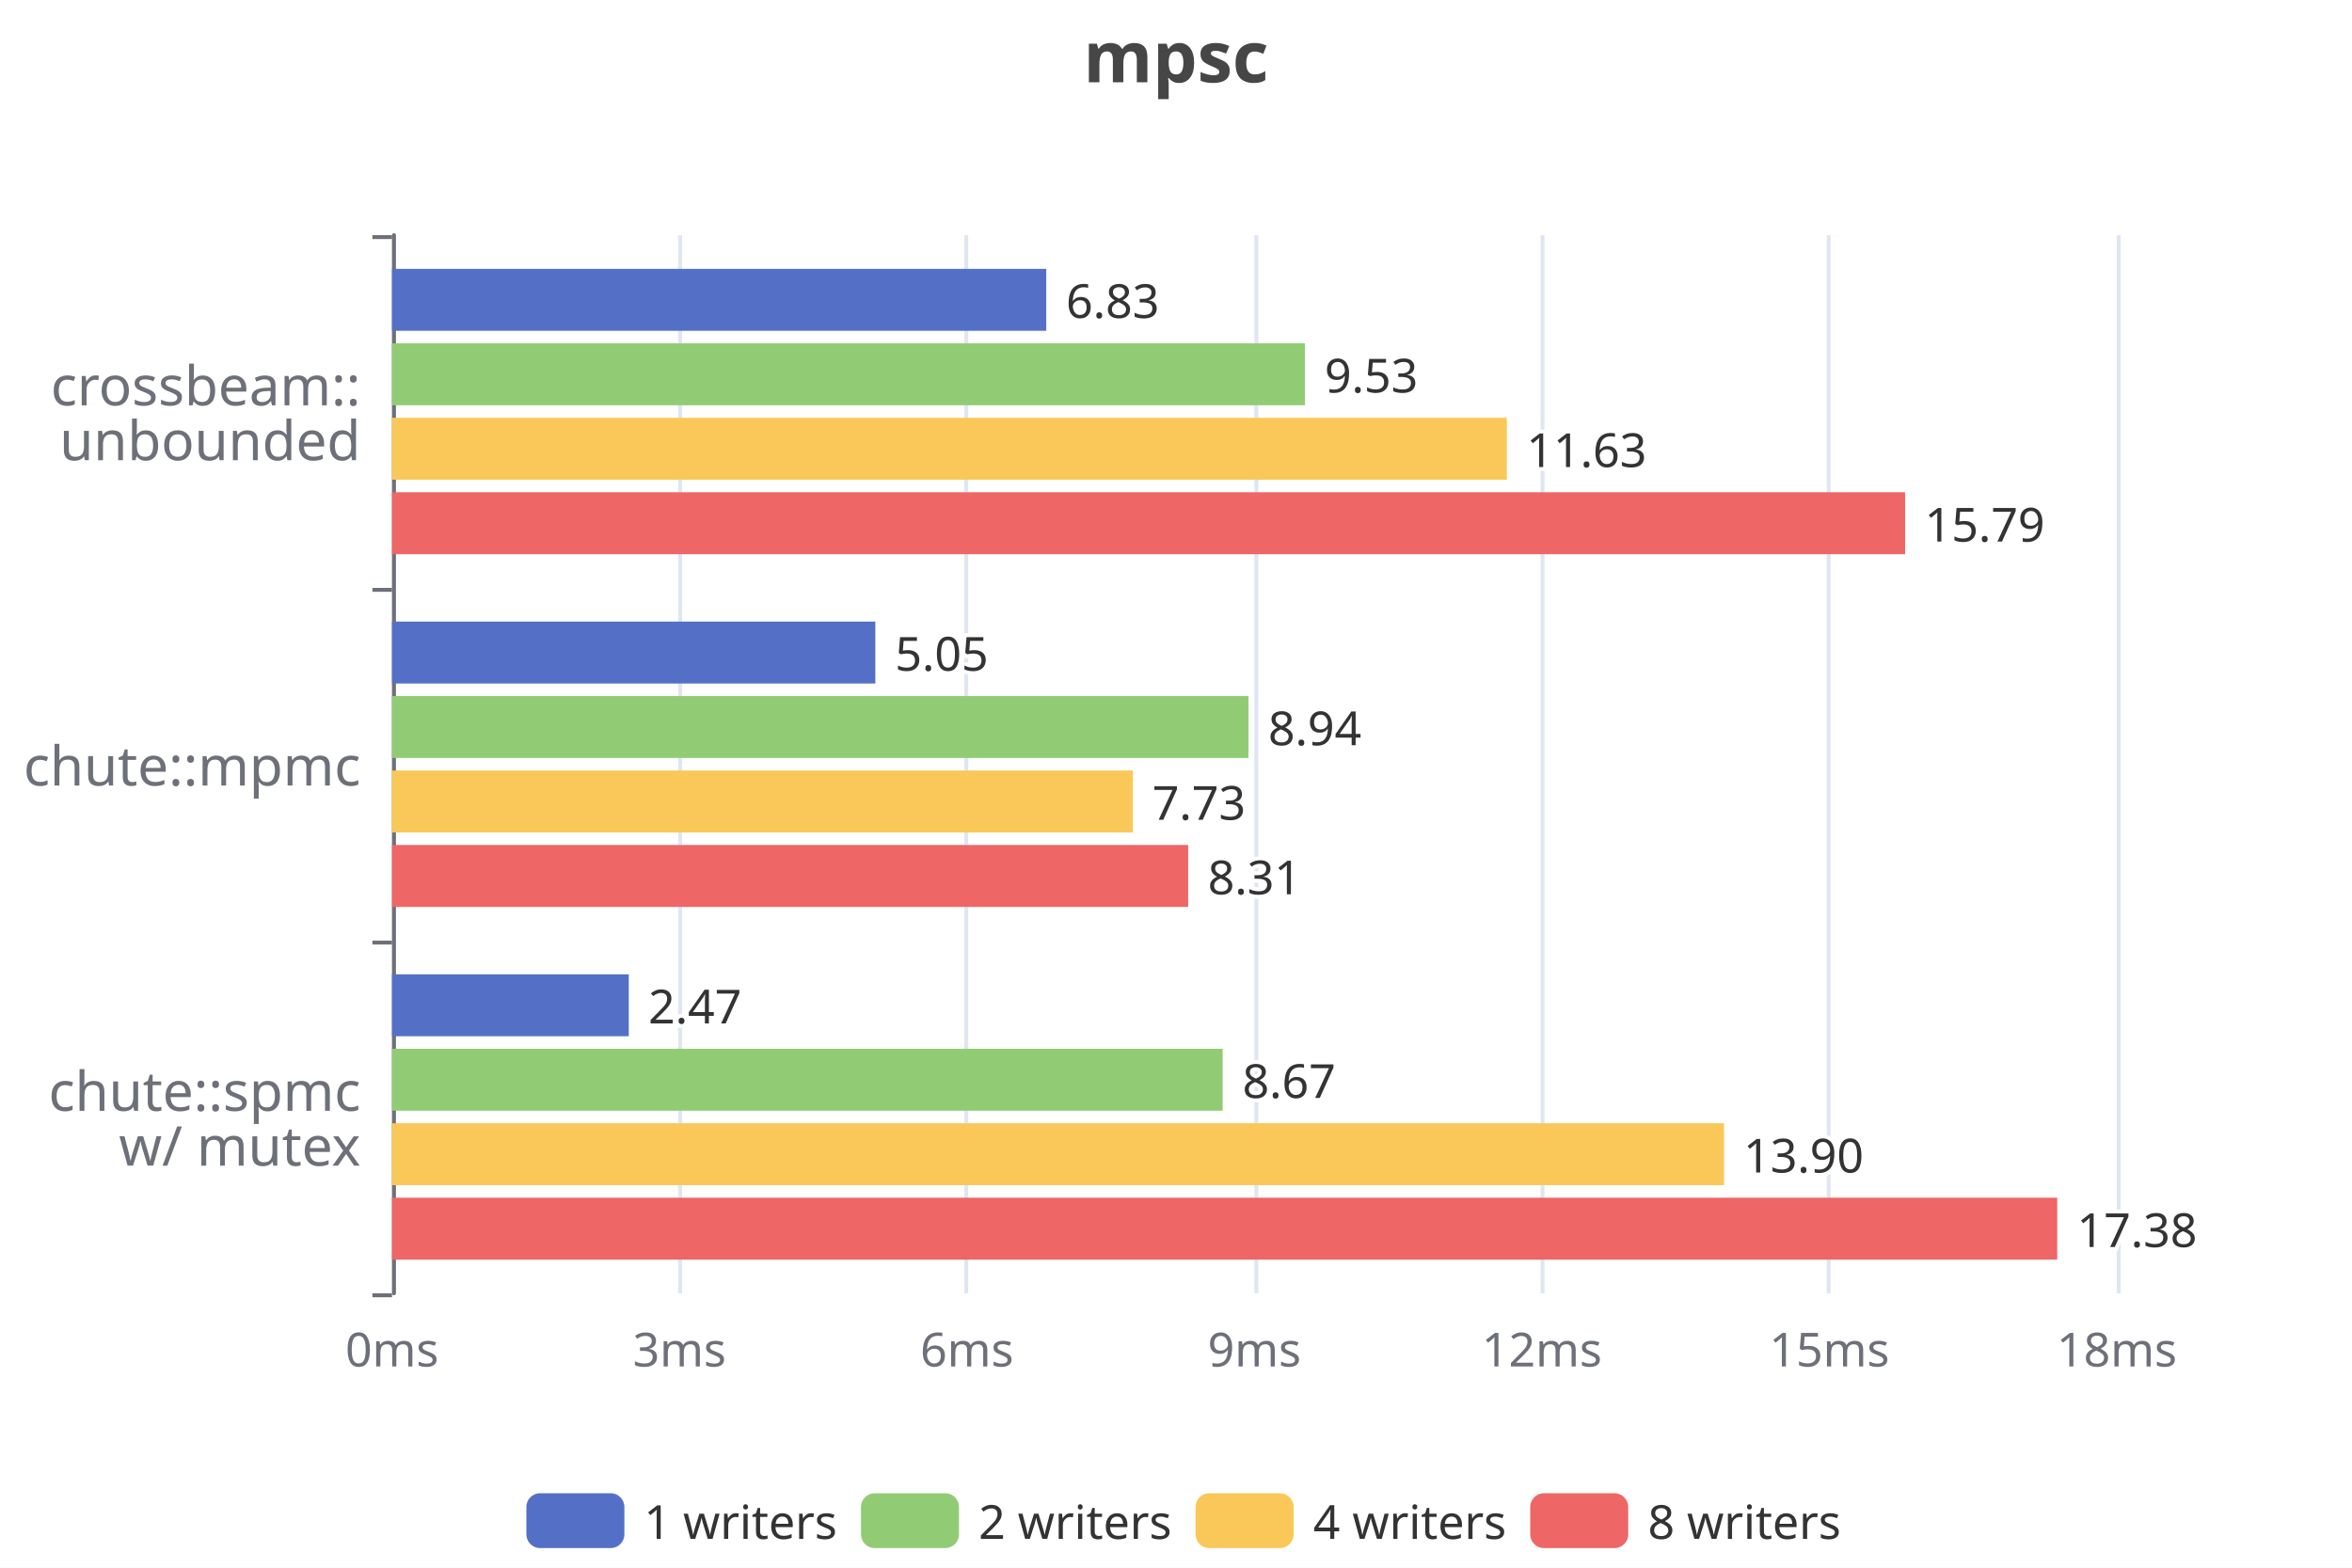
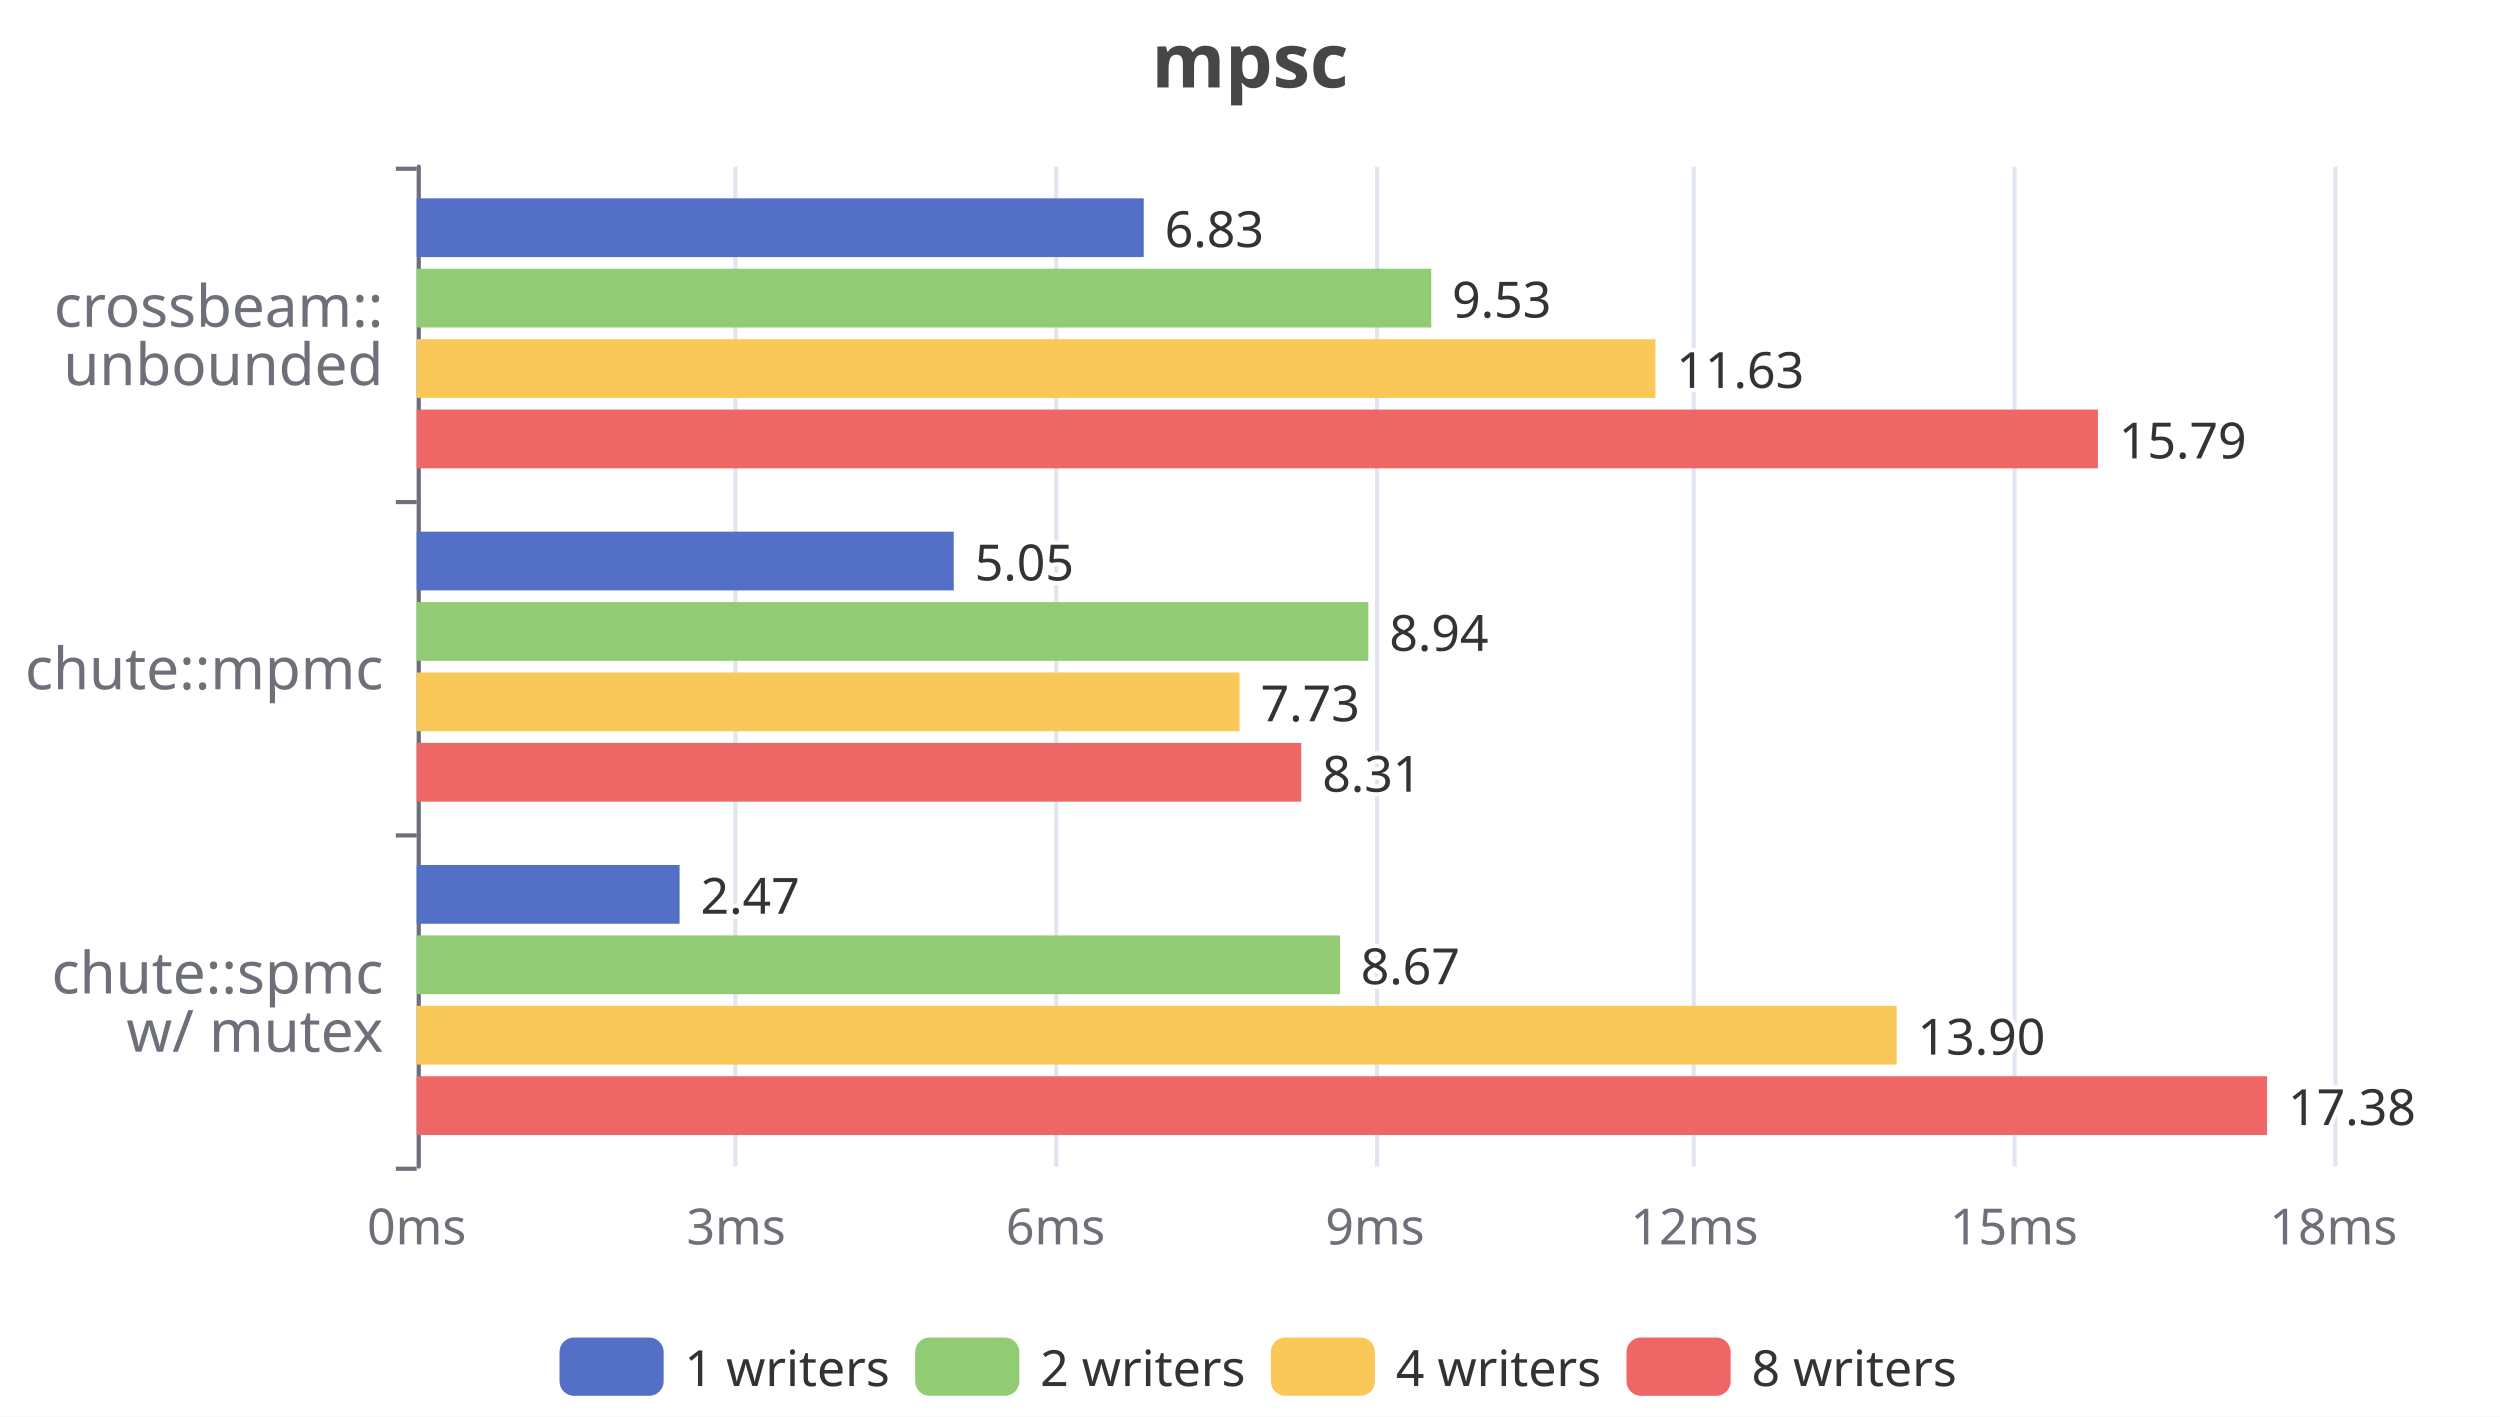
- <svg xmlns="http://www.w3.org/2000/svg" width="600" height="400" version="1.1" baseProfile="full" viewBox="0 0 600 400">
-   <rect width="600" height="400" x="0" y="0" id="0" fill="#FFFFFF" />
-   <path d="M100.5 60L100.5 330" fill="none" stroke="#E0E6F1" />
-   <path d="M173.5 60L173.5 330" fill="none" stroke="#E0E6F1" />
-   <path d="M246.5 60L246.5 330" fill="none" stroke="#E0E6F1" />
-   <path d="M320.5 60L320.5 330" fill="none" stroke="#E0E6F1" />
-   <path d="M393.5 60L393.5 330" fill="none" stroke="#E0E6F1" />
-   <path d="M466.5 60L466.5 330" fill="none" stroke="#E0E6F1" />
-   <path d="M540.5 60L540.5 330" fill="none" stroke="#E0E6F1" />
-   <path d="M100.5 330L100.5 60" fill="none" stroke="#6E7079" stroke-linecap="round" />
-   <path d="M100 330.5L95 330.5" fill="none" stroke="#6E7079" />
-   <path d="M100 240.5L95 240.5" fill="none" stroke="#6E7079" />
-   <path d="M100 150.5L95 150.5" fill="none" stroke="#6E7079" />
-   <path d="M100 60.5L95 60.5" fill="none" stroke="#6E7079" />
-   <text dominant-baseline="central" text-anchor="end" style="font-size:14px;font-family:sans-serif;" y="-7" transform="translate(92 285)" fill="#6E7079">chute::spmc</text>
-   <text dominant-baseline="central" text-anchor="end" style="font-size:14px;font-family:sans-serif;" xml:space="preserve" y="7" transform="translate(92 285)" fill="#6E7079">w/ mutex</text>
-   <text dominant-baseline="central" text-anchor="end" style="font-size:14px;font-family:sans-serif;" transform="translate(92 195)" fill="#6E7079">chute::mpmc</text>
-   <text dominant-baseline="central" text-anchor="end" style="font-size:14px;font-family:sans-serif;" y="-7" transform="translate(92 105)" fill="#6E7079">crossbeam::</text>
-   <text dominant-baseline="central" text-anchor="end" style="font-size:14px;font-family:sans-serif;" y="7" transform="translate(92 105)" fill="#6E7079">unbounded</text>
-   <text dominant-baseline="central" text-anchor="middle" style="font-size:12px;font-family:sans-serif;" y="6" transform="translate(100 338)" fill="#6E7079">0ms</text>
-   <text dominant-baseline="central" text-anchor="middle" style="font-size:12px;font-family:sans-serif;" y="6" transform="translate(173.3333 338)" fill="#6E7079">3ms</text>
-   <text dominant-baseline="central" text-anchor="middle" style="font-size:12px;font-family:sans-serif;" y="6" transform="translate(246.6667 338)" fill="#6E7079">6ms</text>
-   <text dominant-baseline="central" text-anchor="middle" style="font-size:12px;font-family:sans-serif;" y="6" transform="translate(320 338)" fill="#6E7079">9ms</text>
-   <text dominant-baseline="central" text-anchor="middle" style="font-size:12px;font-family:sans-serif;" y="6" transform="translate(393.3333 338)" fill="#6E7079">12ms</text>
-   <text dominant-baseline="central" text-anchor="middle" style="font-size:12px;font-family:sans-serif;" y="6" transform="translate(466.6667 338)" fill="#6E7079">15ms</text>
-   <text dominant-baseline="central" text-anchor="middle" style="font-size:12px;font-family:sans-serif;" y="6" transform="translate(540 338)" fill="#6E7079">18ms</text>
-   <path d="M100 248.6l60.4 0l0 15.8l-60.4 0Z" fill="#5470c6" />
-   <path d="M100 158.6l123.3 0l0 15.8l-123.3 0Z" fill="#5470c6" />
-   <path d="M100 68.6l166.9 0l0 15.8l-166.9 0Z" fill="#5470c6" />
-   <path d="M100 267.6l211.9 0l0 15.8l-211.9 0Z" fill="#91cc75" />
-   <path d="M100 177.6l218.5 0l0 15.8l-218.5 0Z" fill="#91cc75" />
-   <path d="M100 87.6l232.9 0l0 15.8l-232.9 0Z" fill="#91cc75" />
-   <path d="M100 286.6l339.8 0l0 15.8l-339.8 0Z" fill="#fac858" />
-   <path d="M100 196.6l189 0l0 15.8l-189 0Z" fill="#fac858" />
-   <path d="M100 106.6l284.4 0l0 15.8l-284.4 0Z" fill="#fac858" />
-   <path d="M100 305.6l424.8 0l0 15.8l-424.8 0Z" fill="#ee6666" />
-   <path d="M100 215.6l203.1 0l0 15.8l-203.1 0Z" fill="#ee6666" />
-   <path d="M100 125.6l386 0l0 15.8l-386 0Z" fill="#ee6666" />
-   <text dominant-baseline="central" text-anchor="start" style="font-size:12px;font-family:sans-serif;" transform="translate(165.3874 256.4739)" fill="#333" stroke="rgb(255,255,255)" stroke-width="2" paint-order="stroke" stroke-miterlimit="2">2.47</text>
-   <text dominant-baseline="central" text-anchor="start" style="font-size:12px;font-family:sans-serif;" transform="translate(228.3337 166.4739)" fill="#333" stroke="rgb(255,255,255)" stroke-width="2" paint-order="stroke" stroke-miterlimit="2">5.05</text>
-   <text dominant-baseline="central" text-anchor="start" style="font-size:12px;font-family:sans-serif;" transform="translate(271.9482 76.4739)" fill="#333" stroke="rgb(255,255,255)" stroke-width="2" paint-order="stroke" stroke-miterlimit="2">6.83</text>
-   <text dominant-baseline="central" text-anchor="start" style="font-size:12px;font-family:sans-serif;" transform="translate(316.9368 275.4913)" fill="#333" stroke="rgb(255,255,255)" stroke-width="2" paint-order="stroke" stroke-miterlimit="2">8.67</text>
-   <text dominant-baseline="central" text-anchor="start" style="font-size:12px;font-family:sans-serif;" transform="translate(323.505 185.4913)" fill="#333" stroke="rgb(255,255,255)" stroke-width="2" paint-order="stroke" stroke-miterlimit="2">8.94</text>
-   <text dominant-baseline="central" text-anchor="start" style="font-size:12px;font-family:sans-serif;" transform="translate(337.9171 95.4913)" fill="#333" stroke="rgb(255,255,255)" stroke-width="2" paint-order="stroke" stroke-miterlimit="2">9.53</text>
-   <text dominant-baseline="central" text-anchor="start" style="font-size:12px;font-family:sans-serif;" transform="translate(444.7631 294.5087)" fill="#333" stroke="rgb(255,255,255)" stroke-width="2" paint-order="stroke" stroke-miterlimit="2">13.90</text>
-   <text dominant-baseline="central" text-anchor="start" style="font-size:12px;font-family:sans-serif;" transform="translate(293.9566 204.5087)" fill="#333" stroke="rgb(255,255,255)" stroke-width="2" paint-order="stroke" stroke-miterlimit="2">7.73</text>
-   <text dominant-baseline="central" text-anchor="start" style="font-size:12px;font-family:sans-serif;" transform="translate(389.3977 114.5087)" fill="#333" stroke="rgb(255,255,255)" stroke-width="2" paint-order="stroke" stroke-miterlimit="2">11.63</text>
-   <text dominant-baseline="central" text-anchor="start" style="font-size:12px;font-family:sans-serif;" transform="translate(529.8216 313.5261)" fill="#333" stroke="rgb(255,255,255)" stroke-width="2" paint-order="stroke" stroke-miterlimit="2">17.38</text>
-   <text dominant-baseline="central" text-anchor="start" style="font-size:12px;font-family:sans-serif;" transform="translate(308.1028 223.5261)" fill="#333" stroke="rgb(255,255,255)" stroke-width="2" paint-order="stroke" stroke-miterlimit="2">8.31</text>
-   <text dominant-baseline="central" text-anchor="start" style="font-size:12px;font-family:sans-serif;" transform="translate(490.9735 133.5261)" fill="#333" stroke="rgb(255,255,255)" stroke-width="2" paint-order="stroke" stroke-miterlimit="2">15.79</text>
-   <path d="M-5 -5l341.4 0l0 24l-341.4 0Z" transform="translate(134.28 381)" fill="rgb(0,0,0)" fill-opacity="0" stroke="#ccc" stroke-width="0" />
-   <path d="M3.5 0L21.5 0A3.5 3.5 0 0 1 25 3.5L25 10.5A3.5 3.5 0 0 1 21.5 14L3.5 14A3.5 3.5 0 0 1 0 10.5L0 3.5A3.5 3.5 0 0 1 3.5 0" transform="translate(134.28 381)" fill="#5470c6" />
-   <text dominant-baseline="central" text-anchor="start" style="font-size:12px;font-family:sans-serif;" xml:space="preserve" x="30" y="7" transform="translate(134.28 381)" fill="#333">1 writers</text>
-   <path d="M3.5 0L21.5 0A3.5 3.5 0 0 1 25 3.5L25 10.5A3.5 3.5 0 0 1 21.5 14L3.5 14A3.5 3.5 0 0 1 0 10.5L0 3.5A3.5 3.5 0 0 1 3.5 0" transform="translate(219.64 381)" fill="#91cc75" />
-   <text dominant-baseline="central" text-anchor="start" style="font-size:12px;font-family:sans-serif;" xml:space="preserve" x="30" y="7" transform="translate(219.64 381)" fill="#333">2 writers</text>
-   <path d="M3.5 0L21.5 0A3.5 3.5 0 0 1 25 3.5L25 10.5A3.5 3.5 0 0 1 21.5 14L3.5 14A3.5 3.5 0 0 1 0 10.5L0 3.5A3.5 3.5 0 0 1 3.5 0" transform="translate(305 381)" fill="#fac858" />
-   <text dominant-baseline="central" text-anchor="start" style="font-size:12px;font-family:sans-serif;" xml:space="preserve" x="30" y="7" transform="translate(305 381)" fill="#333">4 writers</text>
-   <path d="M3.5 0L21.5 0A3.5 3.5 0 0 1 25 3.5L25 10.5A3.5 3.5 0 0 1 21.5 14L3.5 14A3.5 3.5 0 0 1 0 10.5L0 3.5A3.5 3.5 0 0 1 3.5 0" transform="translate(390.36 381)" fill="#ee6666" />
-   <text dominant-baseline="central" text-anchor="start" style="font-size:12px;font-family:sans-serif;" xml:space="preserve" x="30" y="7" transform="translate(390.36 381)" fill="#333">8 writers</text>
+ <svg xmlns="http://www.w3.org/2000/svg" width="600" height="340" version="1.1" baseProfile="full" viewBox="0 0 600 340">
+   <rect width="600" height="340" x="0" y="0" id="0" fill="#FFFFFF" />
+   <path d="M100.5 40L100.5 280" fill="none" stroke="#E0E6F1" />
+   <path d="M176.5 40L176.5 280" fill="none" stroke="#E0E6F1" />
+   <path d="M253.5 40L253.5 280" fill="none" stroke="#E0E6F1" />
+   <path d="M330.5 40L330.5 280" fill="none" stroke="#E0E6F1" />
+   <path d="M406.5 40L406.5 280" fill="none" stroke="#E0E6F1" />
+   <path d="M483.5 40L483.5 280" fill="none" stroke="#E0E6F1" />
+   <path d="M560.5 40L560.5 280" fill="none" stroke="#E0E6F1" />
+   <path d="M100.5 280L100.5 40" fill="none" stroke="#6E7079" stroke-linecap="round" />
+   <path d="M100 280.5L95 280.5" fill="none" stroke="#6E7079" />
+   <path d="M100 200.5L95 200.5" fill="none" stroke="#6E7079" />
+   <path d="M100 120.5L95 120.5" fill="none" stroke="#6E7079" />
+   <path d="M100 40.5L95 40.5" fill="none" stroke="#6E7079" />
+   <text dominant-baseline="central" text-anchor="end" style="font-size:14px;font-family:sans-serif;" y="-7" transform="translate(92 240)" fill="#6E7079">chute::spmc</text>
+   <text dominant-baseline="central" text-anchor="end" style="font-size:14px;font-family:sans-serif;" xml:space="preserve" y="7" transform="translate(92 240)" fill="#6E7079">w/ mutex</text>
+   <text dominant-baseline="central" text-anchor="end" style="font-size:14px;font-family:sans-serif;" transform="translate(92 160)" fill="#6E7079">chute::mpmc</text>
+   <text dominant-baseline="central" text-anchor="end" style="font-size:14px;font-family:sans-serif;" y="-7" transform="translate(92 80)" fill="#6E7079">crossbeam::</text>
+   <text dominant-baseline="central" text-anchor="end" style="font-size:14px;font-family:sans-serif;" y="7" transform="translate(92 80)" fill="#6E7079">unbounded</text>
+   <text dominant-baseline="central" text-anchor="middle" style="font-size:12px;font-family:sans-serif;" y="6" transform="translate(100 288)" fill="#6E7079">0ms</text>
+   <text dominant-baseline="central" text-anchor="middle" style="font-size:12px;font-family:sans-serif;" y="6" transform="translate(176.6667 288)" fill="#6E7079">3ms</text>
+   <text dominant-baseline="central" text-anchor="middle" style="font-size:12px;font-family:sans-serif;" y="6" transform="translate(253.3333 288)" fill="#6E7079">6ms</text>
+   <text dominant-baseline="central" text-anchor="middle" style="font-size:12px;font-family:sans-serif;" y="6" transform="translate(330 288)" fill="#6E7079">9ms</text>
+   <text dominant-baseline="central" text-anchor="middle" style="font-size:12px;font-family:sans-serif;" y="6" transform="translate(406.6667 288)" fill="#6E7079">12ms</text>
+   <text dominant-baseline="central" text-anchor="middle" style="font-size:12px;font-family:sans-serif;" y="6" transform="translate(483.3333 288)" fill="#6E7079">15ms</text>
+   <text dominant-baseline="central" text-anchor="middle" style="font-size:12px;font-family:sans-serif;" y="6" transform="translate(560 288)" fill="#6E7079">18ms</text>
+   <path d="M100 207.6l63.1 0l0 14.1l-63.1 0Z" fill="#5470c6" />
+   <path d="M100 127.6l128.9 0l0 14.1l-128.9 0Z" fill="#5470c6" />
+   <path d="M100 47.6l174.5 0l0 14.1l-174.5 0Z" fill="#5470c6" />
+   <path d="M100 224.5l221.6 0l0 14.1l-221.6 0Z" fill="#91cc75" />
+   <path d="M100 144.5l228.4 0l0 14.1l-228.4 0Z" fill="#91cc75" />
+   <path d="M100 64.5l243.5 0l0 14.1l-243.5 0Z" fill="#91cc75" />
+   <path d="M100 241.4l355.2 0l0 14.1l-355.2 0Z" fill="#fac858" />
+   <path d="M100 161.4l197.5 0l0 14.1l-197.5 0Z" fill="#fac858" />
+   <path d="M100 81.4l297.3 0l0 14.1l-297.3 0Z" fill="#fac858" />
+   <path d="M100 258.3l444.1 0l0 14.1l-444.1 0Z" fill="#ee6666" />
+   <path d="M100 178.3l212.3 0l0 14.1l-212.3 0Z" fill="#ee6666" />
+   <path d="M100 98.3l403.5 0l0 14.1l-403.5 0Z" fill="#ee6666" />
+   <text dominant-baseline="central" text-anchor="start" style="font-size:12px;font-family:sans-serif;" transform="translate(168.1323 214.6435)" fill="#333" stroke="rgb(255,255,255)" stroke-width="2" paint-order="stroke" stroke-miterlimit="2">2.47</text>
+   <text dominant-baseline="central" text-anchor="start" style="font-size:12px;font-family:sans-serif;" transform="translate(233.9398 134.6435)" fill="#333" stroke="rgb(255,255,255)" stroke-width="2" paint-order="stroke" stroke-miterlimit="2">5.05</text>
+   <text dominant-baseline="central" text-anchor="start" style="font-size:12px;font-family:sans-serif;" transform="translate(279.5368 54.6435)" fill="#333" stroke="rgb(255,255,255)" stroke-width="2" paint-order="stroke" stroke-miterlimit="2">6.83</text>
+   <text dominant-baseline="central" text-anchor="start" style="font-size:12px;font-family:sans-serif;" transform="translate(326.5703 231.5478)" fill="#333" stroke="rgb(255,255,255)" stroke-width="2" paint-order="stroke" stroke-miterlimit="2">8.67</text>
+   <text dominant-baseline="central" text-anchor="start" style="font-size:12px;font-family:sans-serif;" transform="translate(333.4371 151.5478)" fill="#333" stroke="rgb(255,255,255)" stroke-width="2" paint-order="stroke" stroke-miterlimit="2">8.94</text>
+   <text dominant-baseline="central" text-anchor="start" style="font-size:12px;font-family:sans-serif;" transform="translate(348.5042 71.5478)" fill="#333" stroke="rgb(255,255,255)" stroke-width="2" paint-order="stroke" stroke-miterlimit="2">9.53</text>
+   <text dominant-baseline="central" text-anchor="start" style="font-size:12px;font-family:sans-serif;" transform="translate(460.2069 248.4522)" fill="#333" stroke="rgb(255,255,255)" stroke-width="2" paint-order="stroke" stroke-miterlimit="2">13.90</text>
+   <text dominant-baseline="central" text-anchor="start" style="font-size:12px;font-family:sans-serif;" transform="translate(302.5455 168.4522)" fill="#333" stroke="rgb(255,255,255)" stroke-width="2" paint-order="stroke" stroke-miterlimit="2">7.73</text>
+   <text dominant-baseline="central" text-anchor="start" style="font-size:12px;font-family:sans-serif;" transform="translate(402.3248 88.4522)" fill="#333" stroke="rgb(255,255,255)" stroke-width="2" paint-order="stroke" stroke-miterlimit="2">11.63</text>
+   <text dominant-baseline="central" text-anchor="start" style="font-size:12px;font-family:sans-serif;" transform="translate(549.1317 265.3565)" fill="#333" stroke="rgb(255,255,255)" stroke-width="2" paint-order="stroke" stroke-miterlimit="2">17.38</text>
+   <text dominant-baseline="central" text-anchor="start" style="font-size:12px;font-family:sans-serif;" transform="translate(317.3347 185.3565)" fill="#333" stroke="rgb(255,255,255)" stroke-width="2" paint-order="stroke" stroke-miterlimit="2">8.31</text>
+   <text dominant-baseline="central" text-anchor="start" style="font-size:12px;font-family:sans-serif;" transform="translate(508.5178 105.3565)" fill="#333" stroke="rgb(255,255,255)" stroke-width="2" paint-order="stroke" stroke-miterlimit="2">15.79</text>
+   <path d="M-5 -5l341.4 0l0 24l-341.4 0Z" transform="translate(134.28 321)" fill="rgb(0,0,0)" fill-opacity="0" stroke="#ccc" stroke-width="0" />
+   <path d="M3.5 0L21.5 0A3.5 3.5 0 0 1 25 3.5L25 10.5A3.5 3.5 0 0 1 21.5 14L3.5 14A3.5 3.5 0 0 1 0 10.5L0 3.5A3.5 3.5 0 0 1 3.5 0" transform="translate(134.28 321)" fill="#5470c6" />
+   <text dominant-baseline="central" text-anchor="start" style="font-size:12px;font-family:sans-serif;" xml:space="preserve" x="30" y="7" transform="translate(134.28 321)" fill="#333">1 writers</text>
+   <path d="M3.5 0L21.5 0A3.5 3.5 0 0 1 25 3.5L25 10.5A3.5 3.5 0 0 1 21.5 14L3.5 14A3.5 3.5 0 0 1 0 10.5L0 3.5A3.5 3.5 0 0 1 3.5 0" transform="translate(219.64 321)" fill="#91cc75" />
+   <text dominant-baseline="central" text-anchor="start" style="font-size:12px;font-family:sans-serif;" xml:space="preserve" x="30" y="7" transform="translate(219.64 321)" fill="#333">2 writers</text>
+   <path d="M3.5 0L21.5 0A3.5 3.5 0 0 1 25 3.5L25 10.5A3.5 3.5 0 0 1 21.5 14L3.5 14A3.5 3.5 0 0 1 0 10.5L0 3.5A3.5 3.5 0 0 1 3.5 0" transform="translate(305 321)" fill="#fac858" />
+   <text dominant-baseline="central" text-anchor="start" style="font-size:12px;font-family:sans-serif;" xml:space="preserve" x="30" y="7" transform="translate(305 321)" fill="#333">4 writers</text>
+   <path d="M3.5 0L21.5 0A3.5 3.5 0 0 1 25 3.5L25 10.5A3.5 3.5 0 0 1 21.5 14L3.5 14A3.5 3.5 0 0 1 0 10.5L0 3.5A3.5 3.5 0 0 1 3.5 0" transform="translate(390.36 321)" fill="#ee6666" />
+   <text dominant-baseline="central" text-anchor="start" style="font-size:12px;font-family:sans-serif;" xml:space="preserve" x="30" y="7" transform="translate(390.36 321)" fill="#333">8 writers</text>
  <path d="M-26.5 -5l53 0l0 28l-53 0Z" transform="translate(300 5)" fill="rgb(0,0,0)" fill-opacity="0" stroke="#ccc" stroke-width="0" />
  <text dominant-baseline="central" text-anchor="middle" style="font-size:18px;font-family:sans-serif;font-weight:bold;" y="9" transform="translate(300 5)" fill="#464646">mpsc</text>
</svg>
